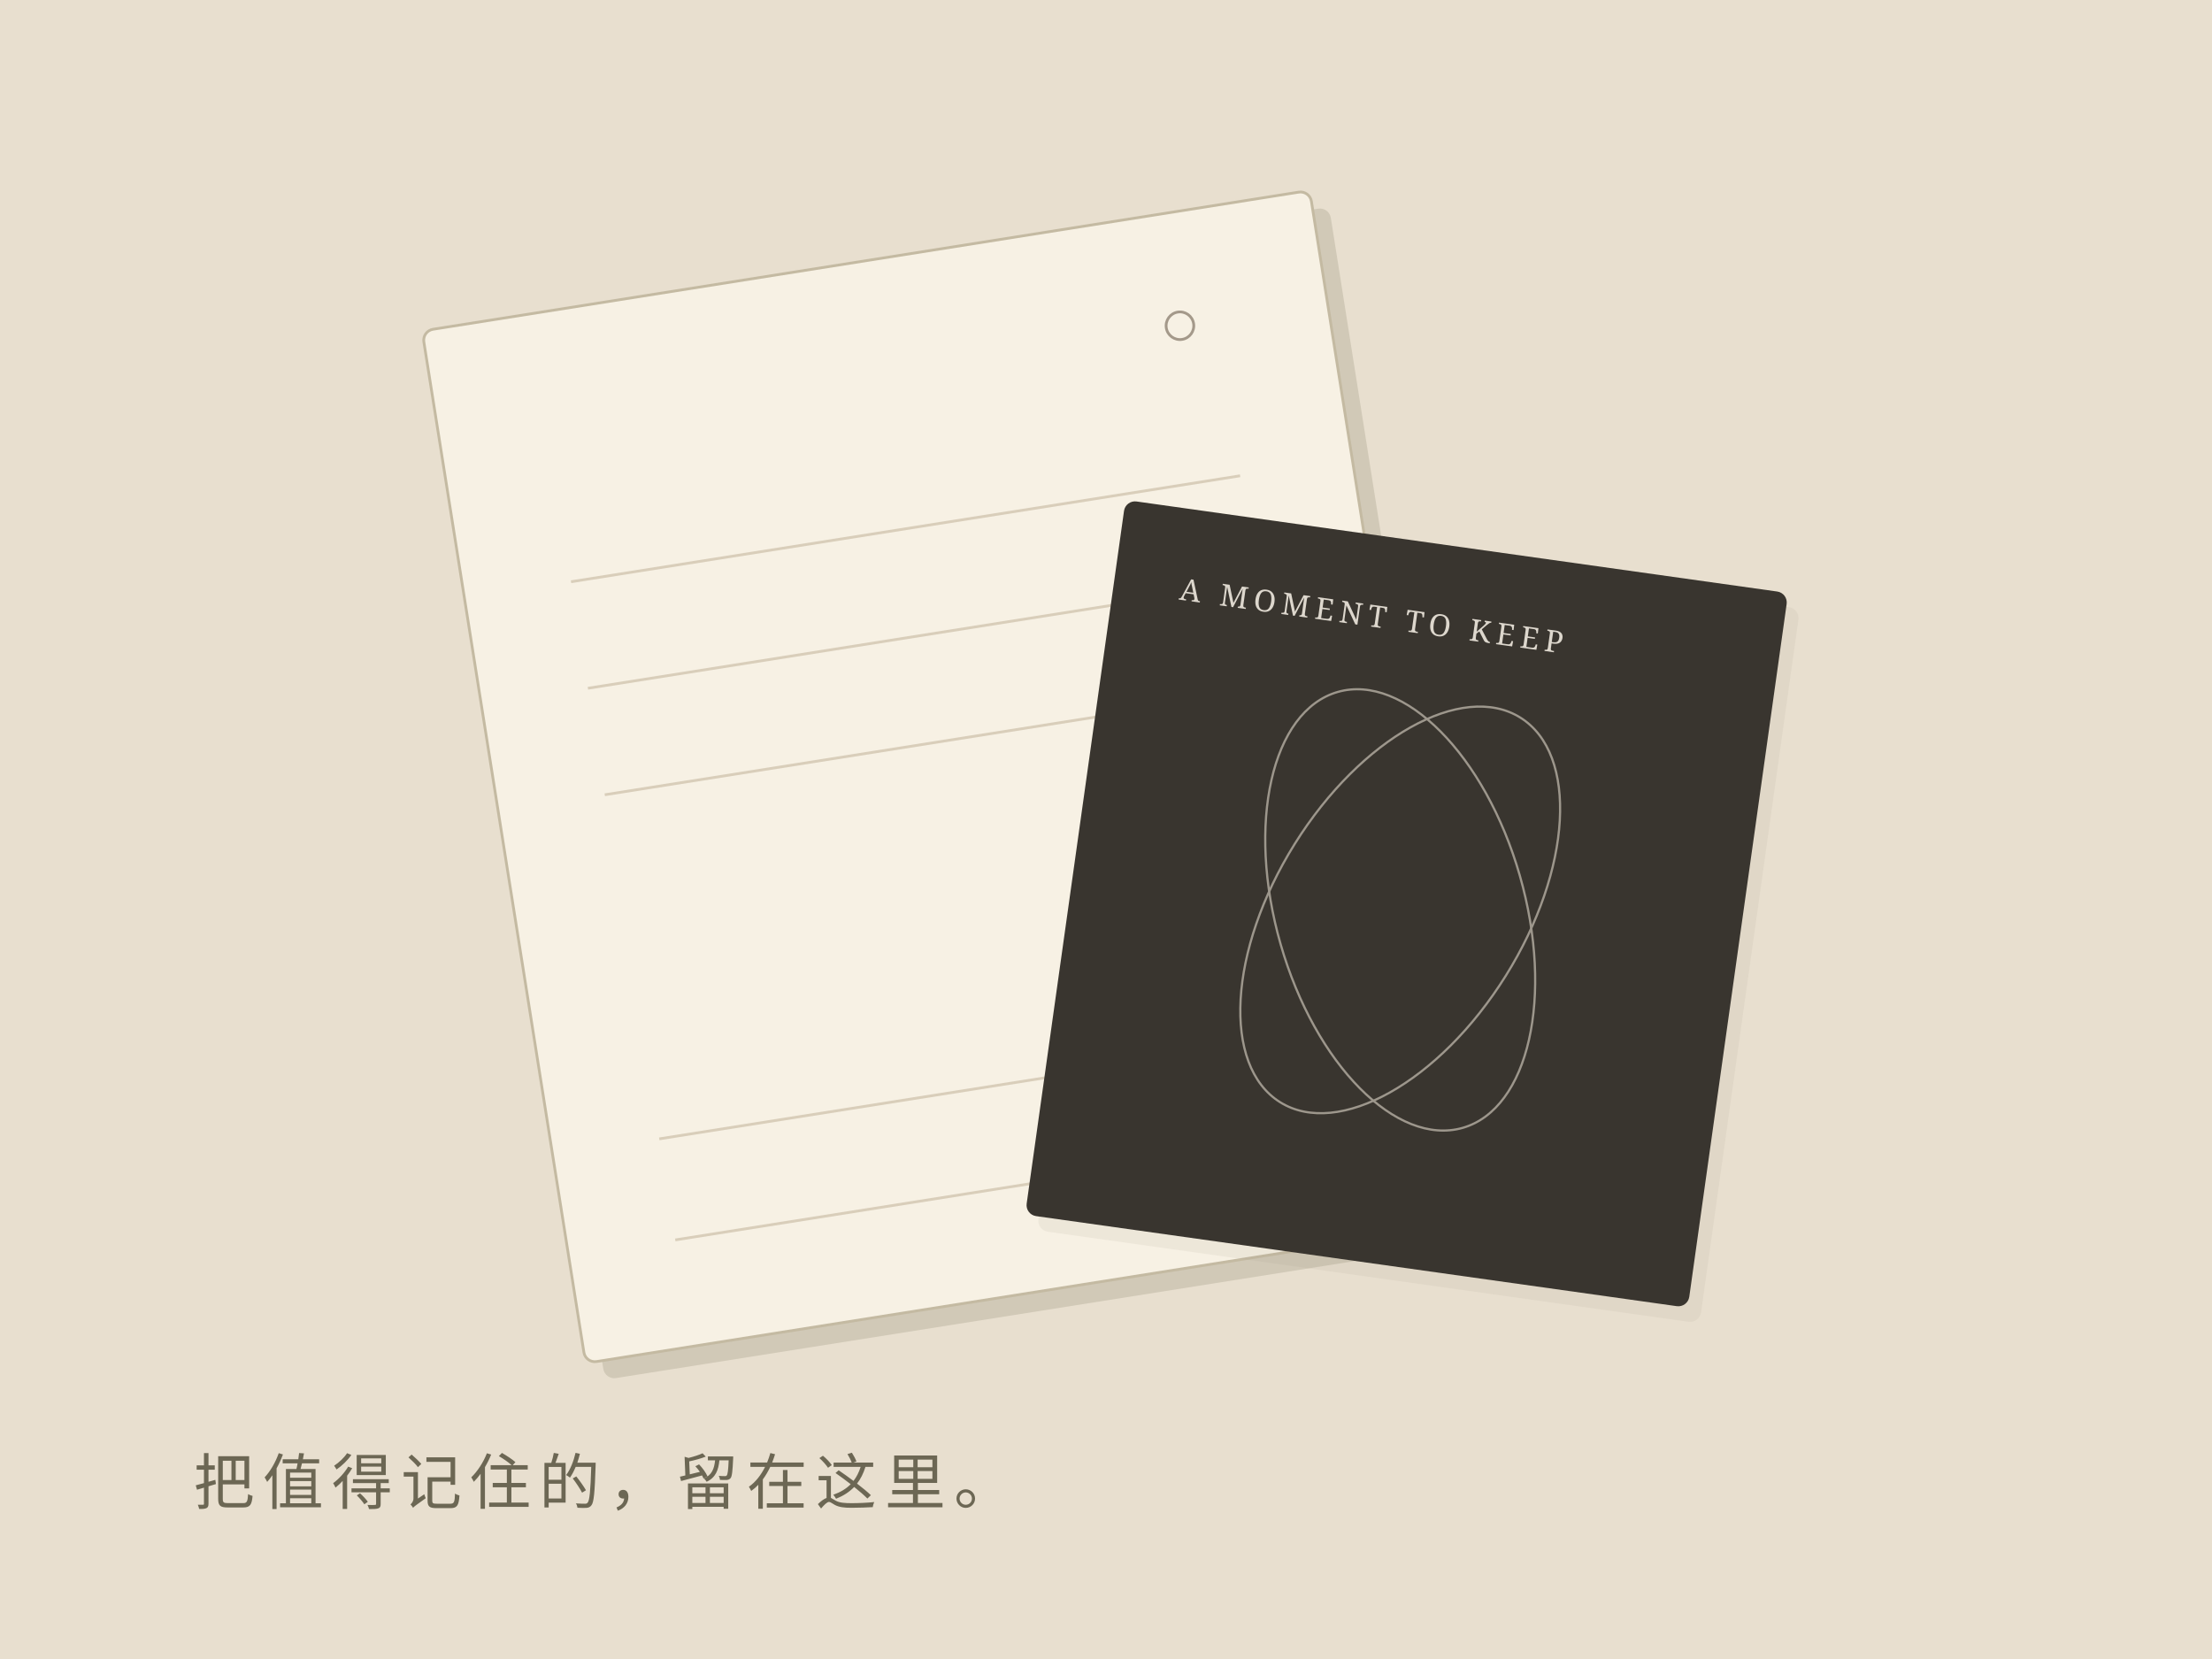
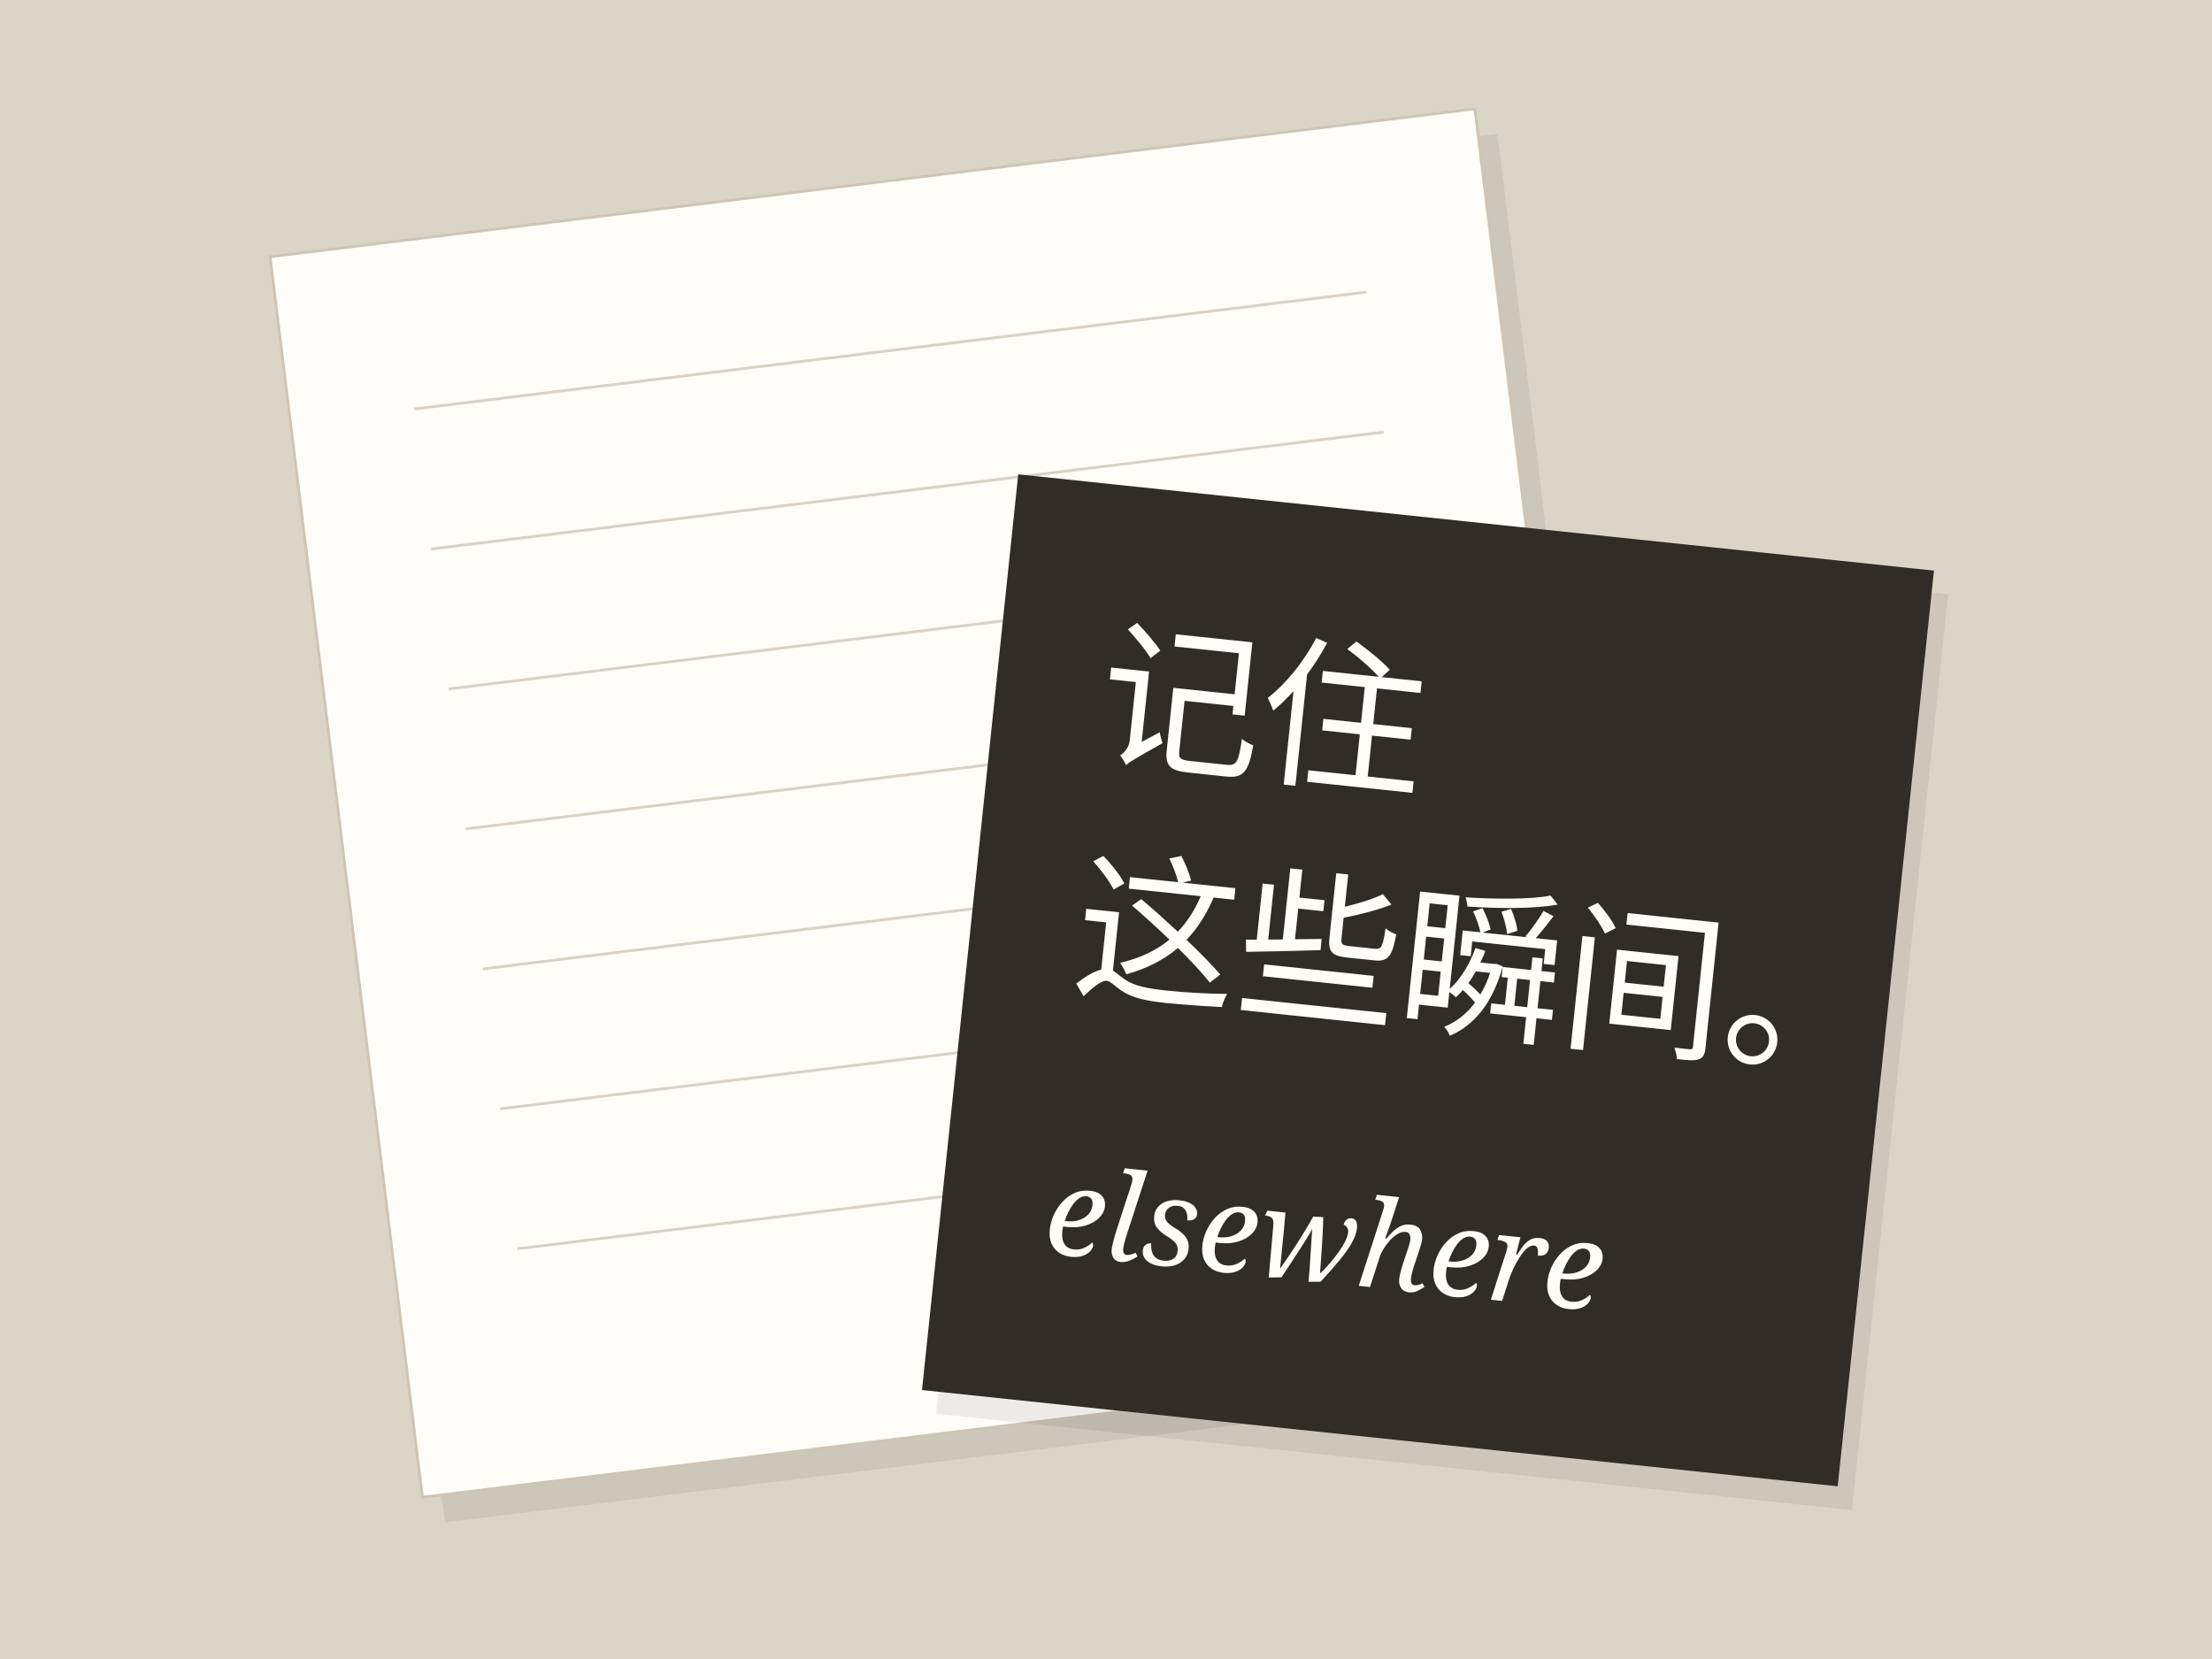
<svg xmlns="http://www.w3.org/2000/svg" width="800" height="600" viewBox="0 0 800 600">
-   <rect width="800" height="600" fill="#e8dfcf" />
-   <g transform="translate(186 100) rotate(-9 150 180)">
-     <rect width="325" height="378" rx="4" fill="#d1c9b7" />
-     <rect x="-6" y="-7" width="325" height="378" rx="4" fill="#f7f1e4" stroke="#c4baa2" />
-     <path d="M33 91H278M33 130H278M33 169H220M33 295H278M33 332H175" stroke="#d9ceba" />
-     <circle cx="265" cy="34" r="5" fill="none" stroke="#a4998a" />
+   <rect width="800" height="600" fill="#dbd5c8" />
+   <g transform="translate(124 63) rotate(-7 231 230)">
+     <rect x="7" y="10" width="439" height="452" fill="#302c2615" />
+     <rect width="439" height="452" fill="#fffdf8" stroke="#cfc5b5" />
+     <path d="M45 61H392M45 112H392M45 163H392M45 214H392M45 265H392M45 316H392M45 367H392" stroke="#d9d2c5" />
  </g>
-   <g transform="translate(390 195) rotate(8 110 115)">
-     <rect x="5" y="5" width="242" height="261" rx="4" fill="#a4998a" opacity=".12" />
-     <rect width="242" height="261" rx="4" fill="#39352f" />
-     <g fill="none" stroke="#c8c0b4" stroke-width=".8" opacity=".7">
-       <ellipse cx="119" cy="133" rx="45" ry="82" transform="rotate(-24 119 133)" />
-       <ellipse cx="119" cy="133" rx="45" ry="82" transform="rotate(24 119 133)" />
+   <g transform="translate(350 188) rotate(6 166 166)">
+     <rect x="6" y="8" width="333" height="333" fill="#302c2615" />
+     <rect width="333" height="333" fill="#302c26" />
+     <g fill="#fffdf8" font-family="'Iowan Old Style','Songti SC','Noto Serif SC','SimSun',serif" font-size="59">
+       <text x="38" y="97">记住</text>
+       <text x="38" y="181">这些瞬间。</text>
+       <text x="38" y="279" font-size="44" font-style="italic">elsewhere</text>
    </g>
-     <text x="24" y="33" fill="#ddd7cd" font-family="'Iowan Old Style', 'Songti SC', 'Noto Serif SC', 'SimSun', serif" font-size="11" letter-spacing="2">A MOMENT TO KEEP</text>
  </g>
-   <text x="70" y="544" fill="#6c6754" font-family="'Iowan Old Style', 'Songti SC', 'Noto Serif SC', 'SimSun', serif" font-size="22" letter-spacing="3">把值得记住的，留在这里。</text>
</svg>
